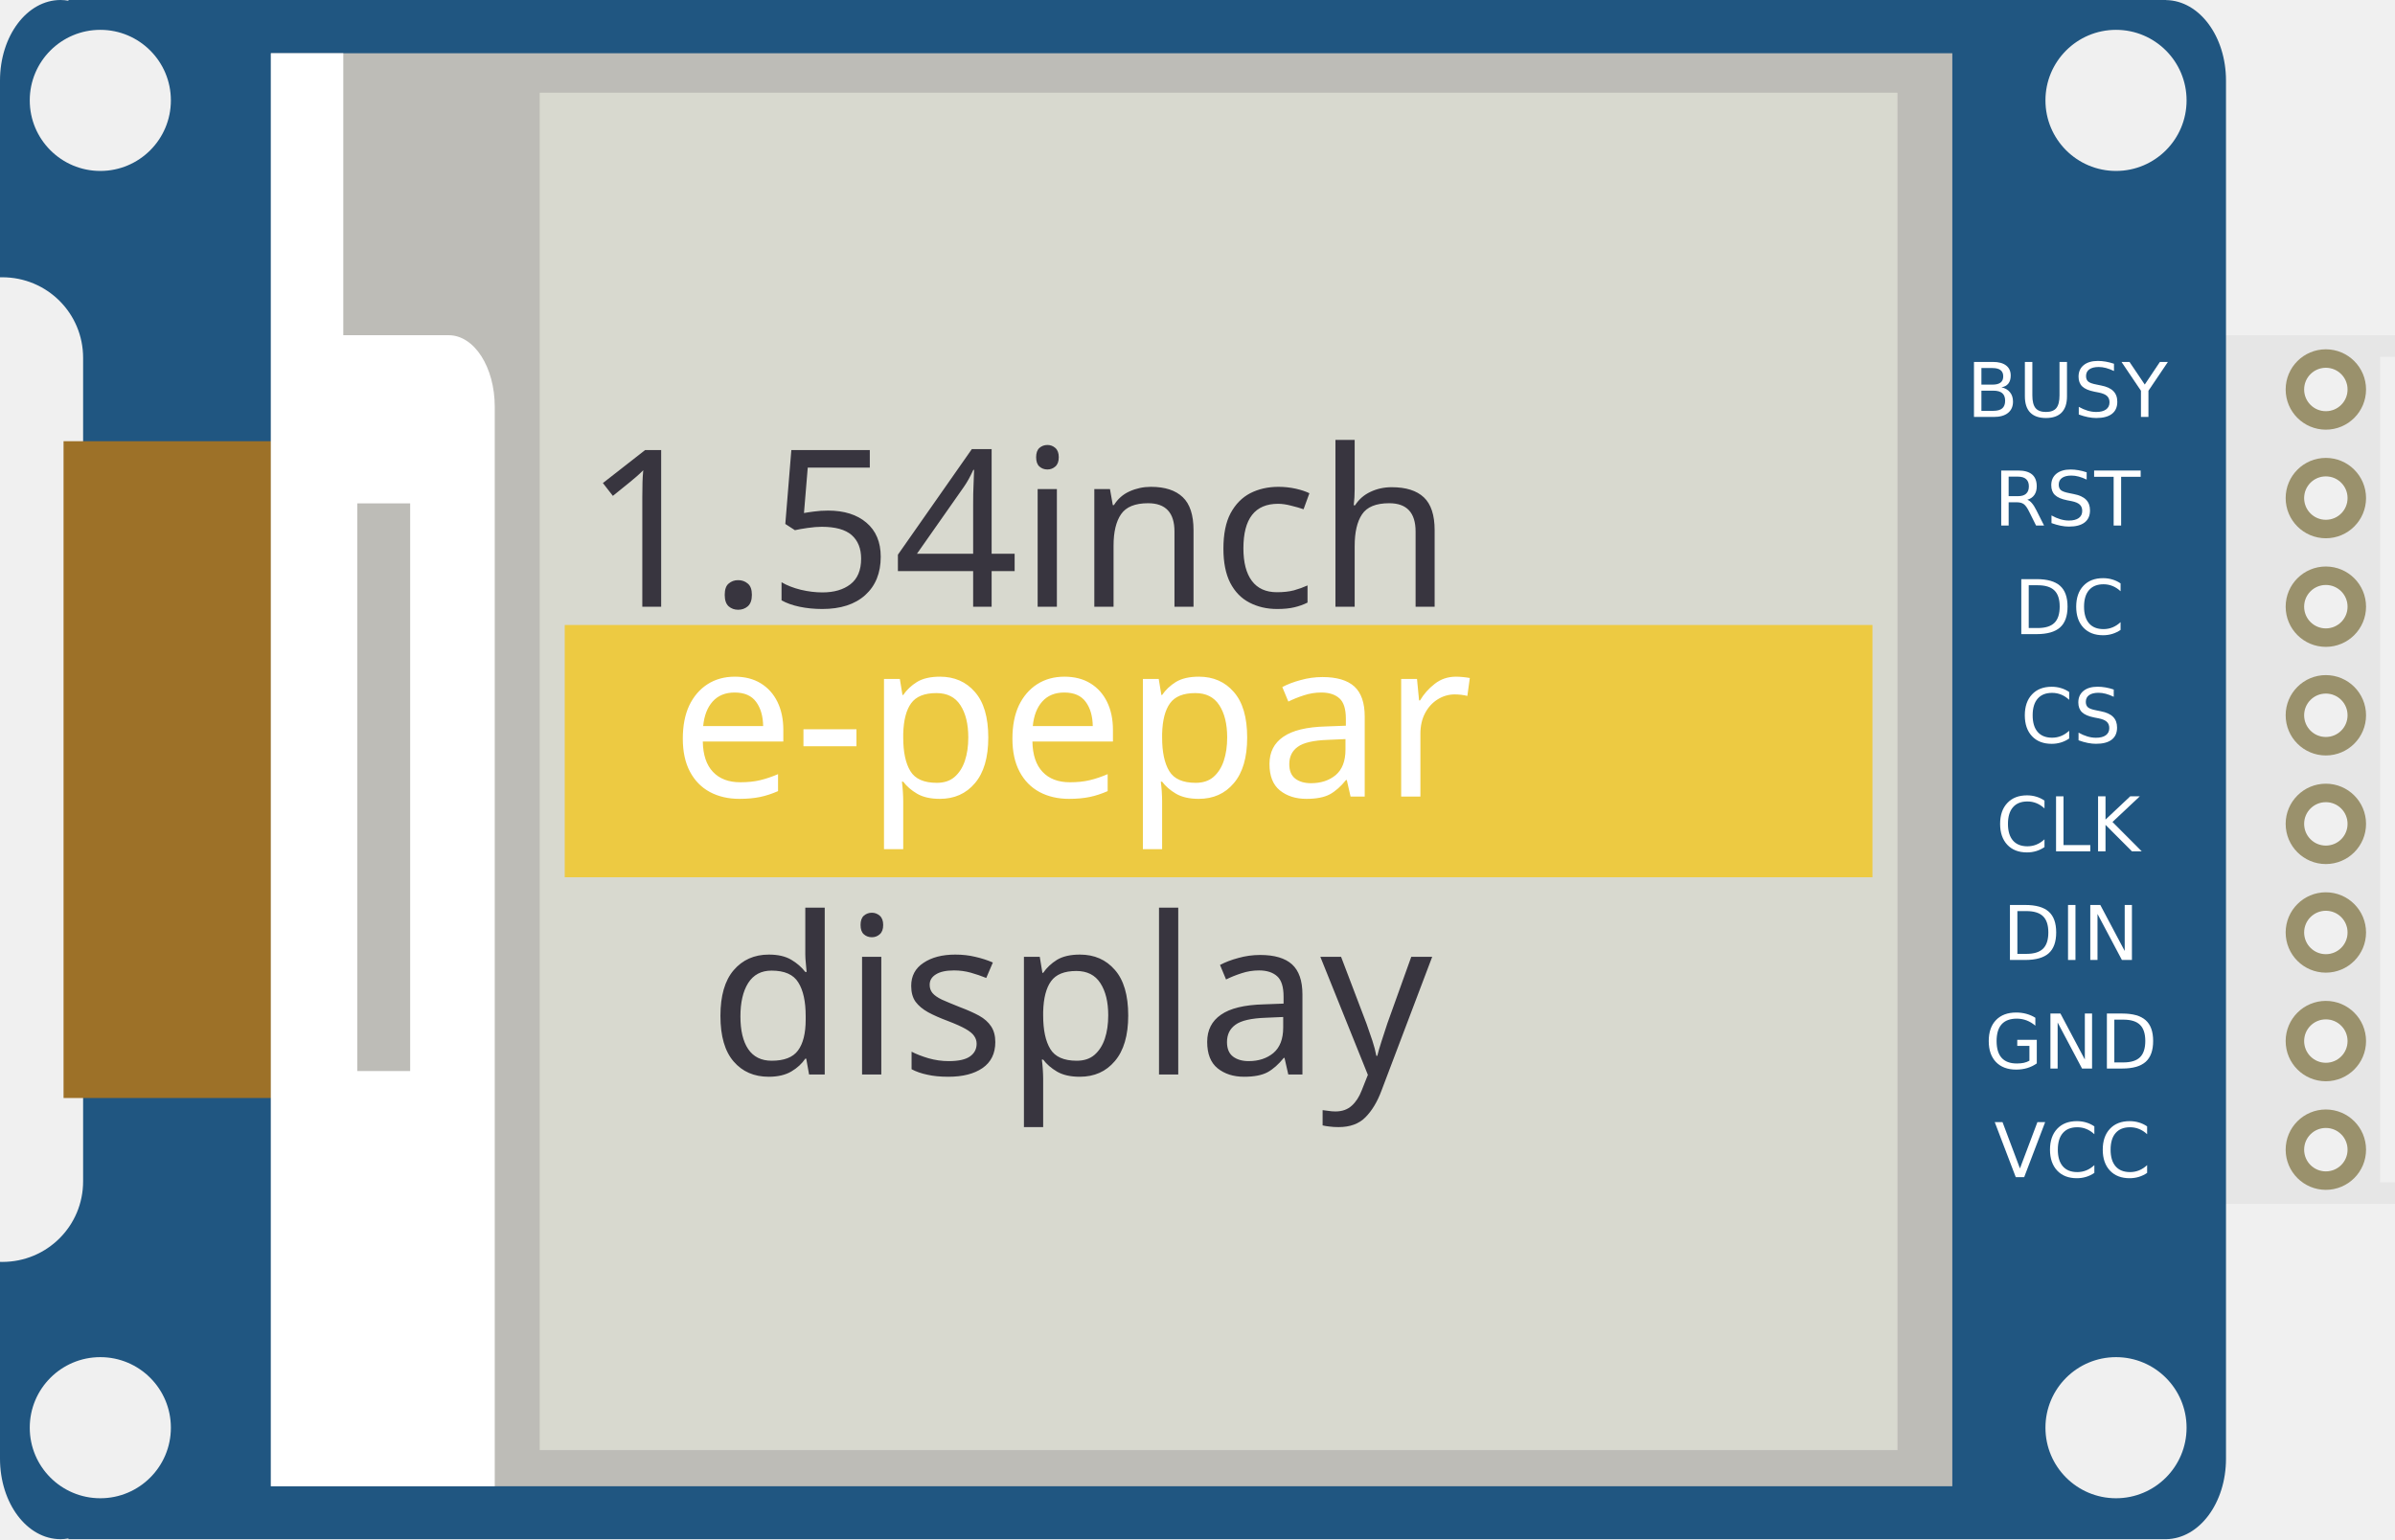
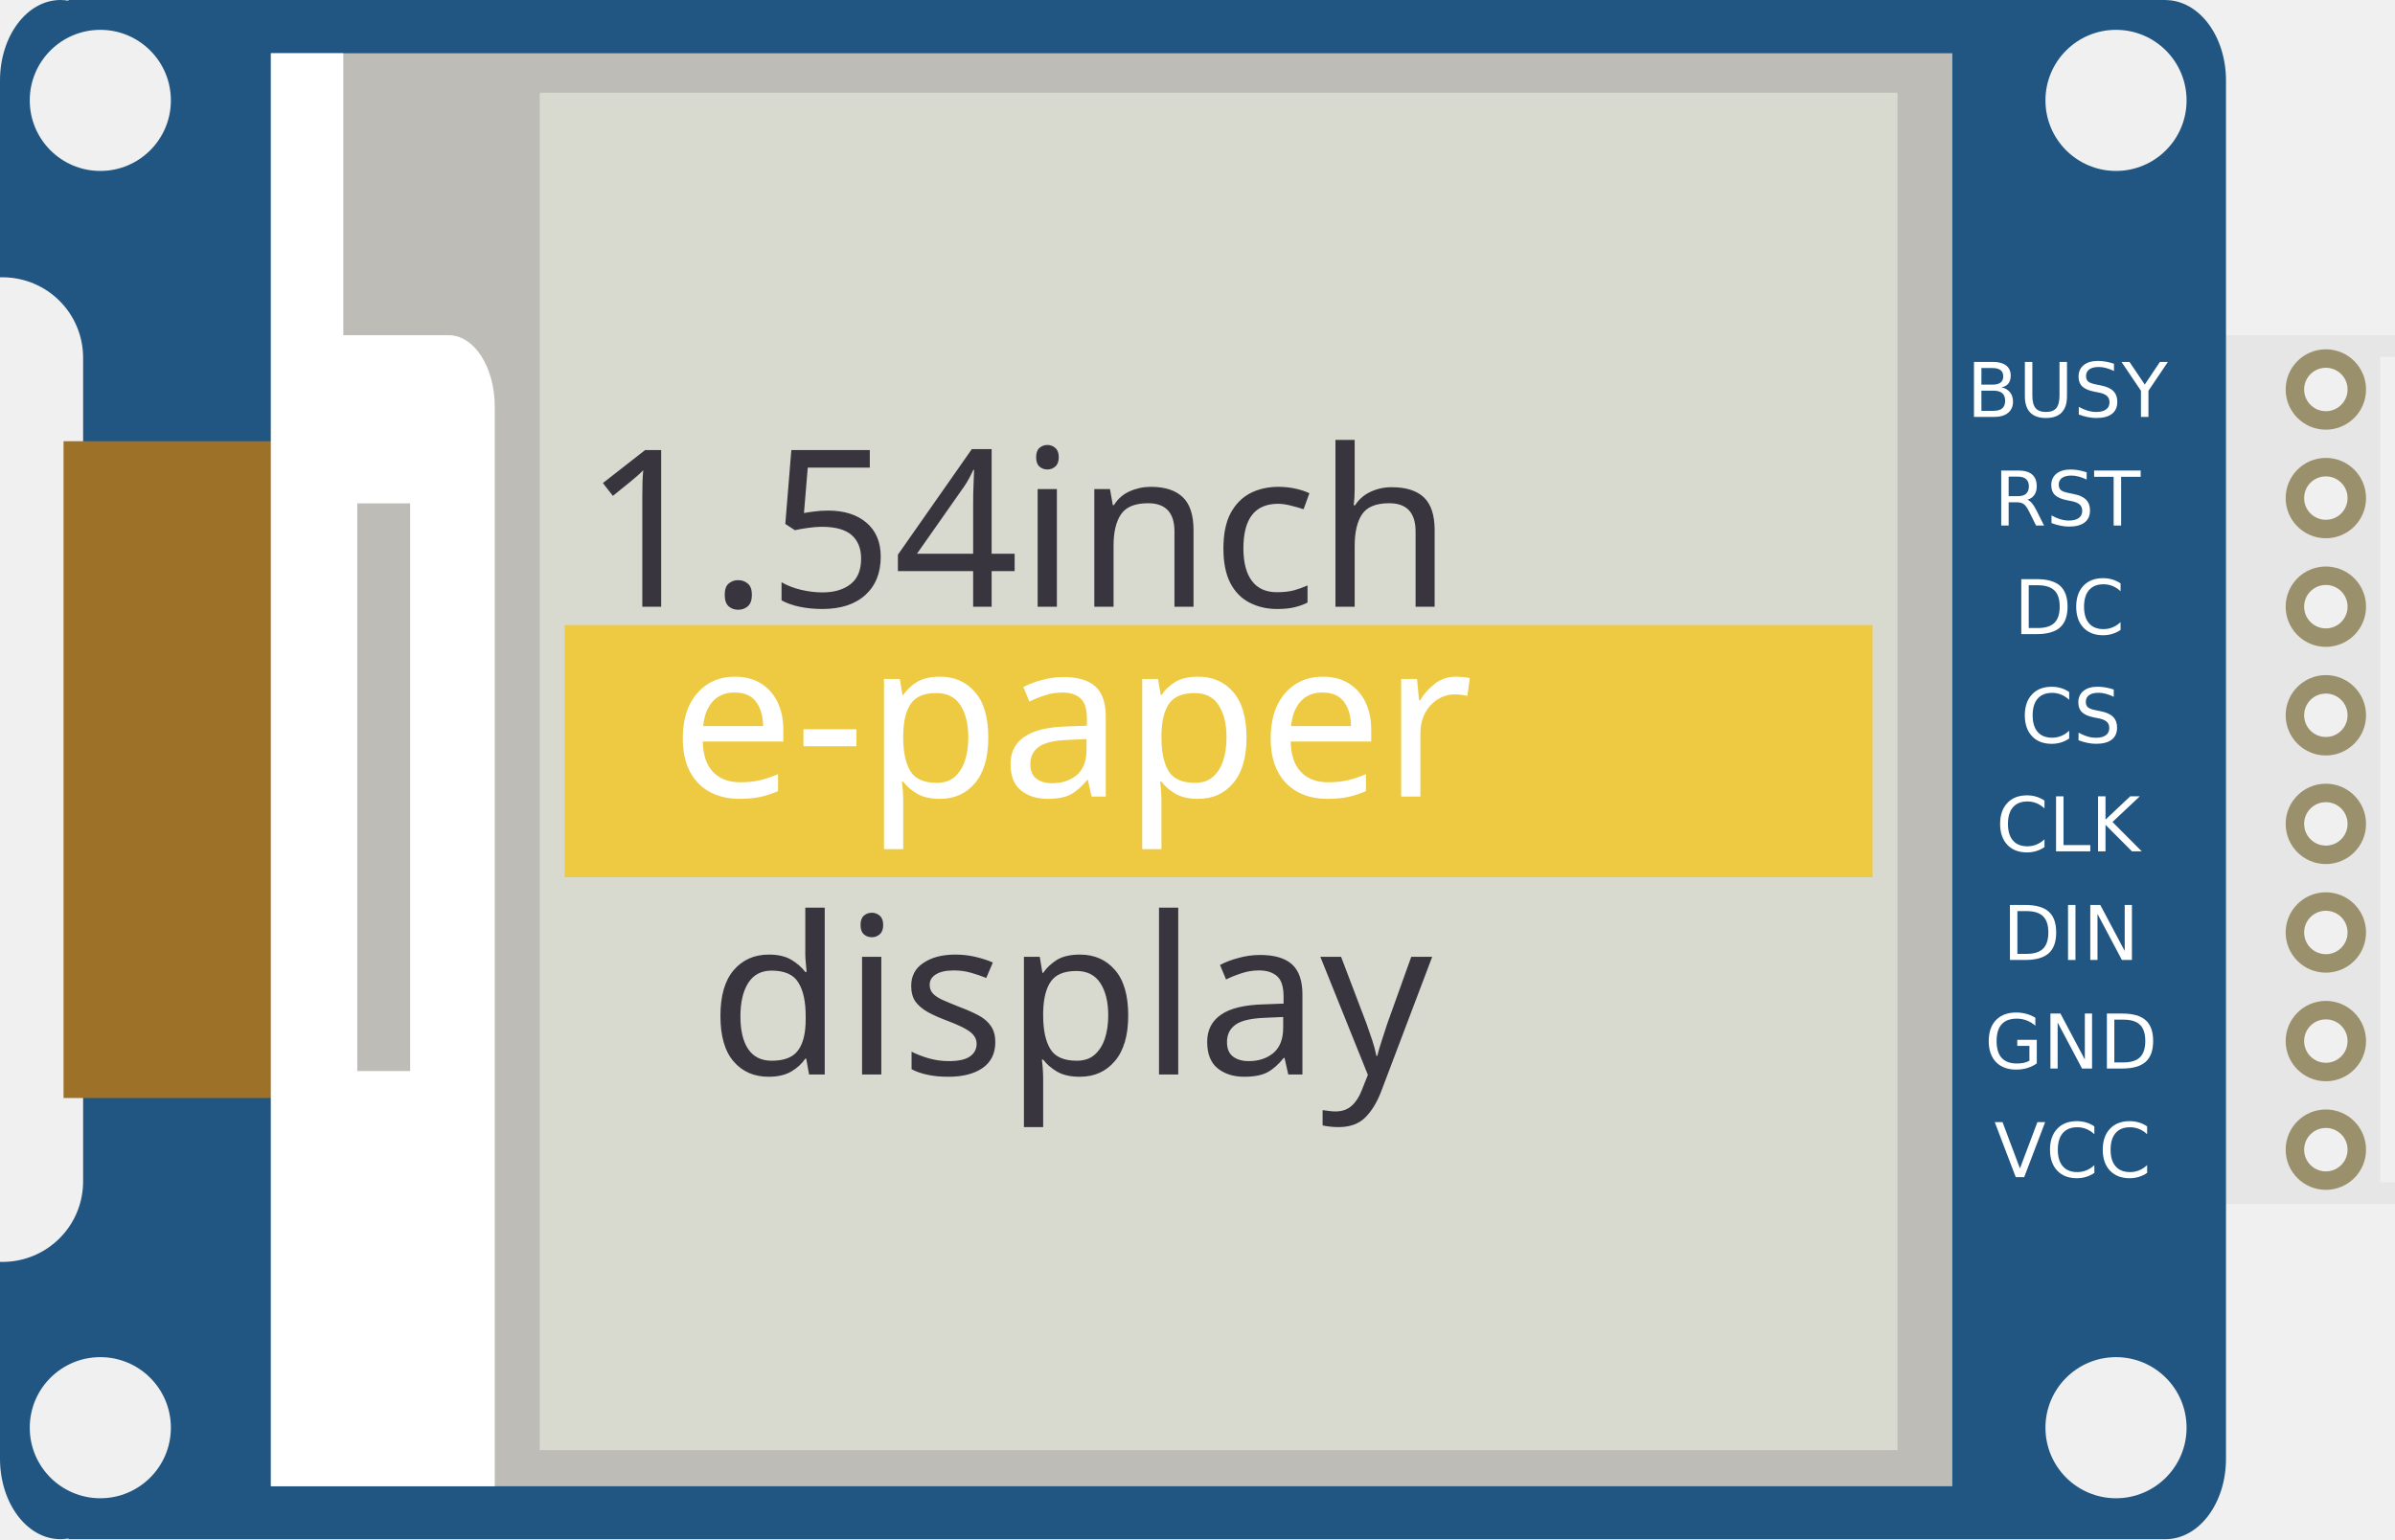
<svg xmlns="http://www.w3.org/2000/svg" width="56mm" height="36mm" viewBox="0 0 198.425 127.559" id="svg2" version="1.1">
  <defs id="defs4" />
  <g id="layer1" transform="translate(0,-924.8031)">
    <g id="g4484" transform="translate(-30.00881,-29.41737)">
      <path id="path8" d="m 212.07,981.999 0,72 5.934,0 9.201,0 1.229,0 0,-1.797 -1.229,0 0,-68.406 1.229,0 0,-1.797 -1.229,0 -9.201,0 z m 10.636,2.699 c 2.4,0 2.4,3.602 0,3.602 -2.4,0 -2.4,-3.602 0,-3.602 z m 0,9 c 2.4,0 2.4,3.602 0,3.602 -2.4,0 -2.4,-3.602 0,-3.602 z m 0,9 c 2.399,9e-4 2.399,3.601 0,3.602 -2.401,9e-4 -2.401,-3.603 0,-3.602 z m 0,9 c 2.399,9e-4 2.399,3.601 0,3.602 -2.401,9e-4 -2.401,-3.603 0,-3.602 z m 0,9 c 2.4,0 2.4,3.602 0,3.602 -2.4,0 -2.4,-3.602 0,-3.602 z m 0,9 c 2.401,-9e-4 2.401,3.603 0,3.602 -2.401,9e-4 -2.401,-3.603 0,-3.602 z m 0,9 c 2.401,-9e-4 2.401,3.603 0,3.602 -2.401,9e-4 -2.401,-3.603 0,-3.602 z m 0,9 c 2.4,0 2.4,3.602 0,3.602 -2.4,0 -2.4,-3.602 0,-3.602 z" style="fill:#e6e6e6;stroke:none;stroke-width:0" />
      <ellipse ry="2.565" rx="2.565" transform="matrix(0,-1,1,0,0,0)" id="connector8pin" connectorname="GND" cx="-1049.499" cy="222.705" style="fill:none;stroke:#9a916c;stroke-width:1.53" />
      <ellipse ry="2.565" rx="2.565" transform="matrix(0,-1,1,0,0,0)" id="connector9pin" connectorname="VCC" cx="-1040.499" cy="222.705" style="fill:none;stroke:#9a916c;stroke-width:1.53" />
      <ellipse ry="2.565" rx="2.565" transform="matrix(0,-1,1,0,0,0)" id="connector10pin" connectorname="SCL" cx="-1031.499" cy="222.705" style="fill:none;stroke:#9a916c;stroke-width:1.53" />
      <ellipse ry="2.565" rx="2.565" transform="matrix(0,-1,1,0,0,0)" id="connector11pin" connectorname="SDA" cx="-1022.499" cy="222.705" style="fill:none;stroke:#9a916c;stroke-width:1.53" />
      <ellipse ry="2.565" rx="2.565" transform="matrix(0,-1,1,0,0,0)" id="connector12pin" connectorname="SDO" cx="-1013.499" cy="222.705" style="fill:none;stroke:#9a916c;stroke-width:1.53" />
      <ellipse ry="2.565" rx="2.565" transform="matrix(0,-1,1,0,0,0)" id="connector13pin" connectorname="CS" cx="-1004.499" cy="222.705" style="fill:none;stroke:#9a916c;stroke-width:1.53" />
      <ellipse ry="2.565" rx="2.565" transform="matrix(0,-1,1,0,0,0)" id="connector14pin" connectorname="INT2" cx="-995.499" cy="222.705" style="fill:none;stroke:#9a916c;stroke-width:1.53" />
      <ellipse ry="2.565" rx="2.565" transform="matrix(0,-1,1,0,0,0)" id="connector15pin" connectorname="INT1" cx="-986.499" cy="222.705" style="fill:none;stroke:#9a916c;stroke-width:1.53" />
    </g>
    <path style="opacity:1;fill:#205681;fill-opacity:1;stroke:none;stroke-width:1.772;stroke-linecap:round;stroke-linejoin:round;stroke-miterlimit:4;stroke-dasharray:none;stroke-opacity:1" d="m 173.799,924.801 0,0.002 -168.123,0 -0.01,0.061 c -0.213,-0.036 -0.428,-0.061 -0.648,-0.061 -2.78,0 -5.018,2.979 -5.018,6.678 l 0,16.301 0.189,0 c 3.711,0 6.697,2.979 6.697,6.678 l 0,68.246 c 0,3.699 -2.986,6.678 -6.697,6.678 L 0,1029.383 0,1045.686 c 0,3.699 2.238,6.676 5.018,6.676 0.221,0 0.436,-0.024 0.648,-0.06 l 0.01,0.06 168.123,0 3.027,0 2.58,0 0.062,0 c 2.75,-0.045 4.955,-3.001 4.955,-6.672 l 0,-114.205 c 0,-3.671 -2.205,-6.628 -4.955,-6.674 l 0,-0.01 -0.062,0 -5.607,0 z M 8.311,927.276 a 5.846,5.846 0 0 1 5.846,5.848 5.846,5.846 0 0 1 -5.846,5.846 5.846,5.846 0 0 1 -5.846,-5.846 5.846,5.846 0 0 1 5.846,-5.848 z m 167,0 a 5.846,5.846 0 0 1 5.846,5.848 5.846,5.846 0 0 1 -5.846,5.846 5.846,5.846 0 0 1 -5.846,-5.846 5.846,5.846 0 0 1 5.846,-5.848 z M 8.311,1037.276 a 5.846,5.846 0 0 1 5.846,5.848 5.846,5.846 0 0 1 -5.846,5.846 5.846,5.846 0 0 1 -5.846,-5.846 5.846,5.846 0 0 1 5.846,-5.848 z m 167,0 a 5.846,5.846 0 0 1 5.846,5.848 5.846,5.846 0 0 1 -5.846,5.846 5.846,5.846 0 0 1 -5.846,-5.846 5.846,5.846 0 0 1 5.846,-5.848 z" id="path5651" />
    <rect style="opacity:1;fill:#9d7128;fill-opacity:1;stroke:none;stroke-width:1.772;stroke-linecap:round;stroke-linejoin:round;stroke-miterlimit:4;stroke-dasharray:none;stroke-opacity:1" id="rect4353" width="21.315" height="54.432" x="5.265" y="-1015.8" transform="scale(1,-1)" />
    <rect style="opacity:1;fill:#bdbcb7;fill-opacity:1;stroke:none;stroke-width:1.772;stroke-linecap:round;stroke-linejoin:round;stroke-miterlimit:4;stroke-dasharray:none;stroke-opacity:1" id="rect4351" width="139.305" height="118.76" x="22.444" y="-1047.975" transform="scale(1,-1)" />
    <path style="opacity:1;fill:#ffffff;fill-opacity:1;stroke:none;stroke-width:1.772;stroke-linecap:round;stroke-linejoin:round;stroke-miterlimit:4;stroke-dasharray:none;stroke-opacity:1" d="m 22.443,929.215 0,29.295 0,10.012 0,54.28 0,25.171 8.773,0 9.774,0 0,-25.171 0,-54.28 0,-10.012 c 0,-3.284 -1.701,-5.926 -3.815,-5.926 l -8.734,0 0,-23.369 -5.998,0 z m 7.159,37.307 4.38,0 0,47.043 -4.38,0 0,-47.043 z" id="rect4372" />
    <rect y="-1044.979" x="44.714" height="112.492" width="112.492" id="rect4398" style="opacity:1;fill:#d8d9cf;fill-opacity:1;stroke:none;stroke-width:1.772;stroke-linecap:round;stroke-linejoin:round;stroke-miterlimit:4;stroke-dasharray:none;stroke-opacity:1" transform="scale(1,-1)" />
    <rect style="opacity:1;fill:#edca42;fill-opacity:1;stroke:none;stroke-width:0.72;stroke-linecap:round;stroke-linejoin:miter;stroke-miterlimit:4;stroke-dasharray:none;stroke-opacity:1" id="rect4424" width="108.346" height="20.906" x="46.788" y="976.599" />
    <text xml:space="preserve" style="font-style:normal;font-weight:normal;font-size:18.194px;line-height:125%;font-family:sans-serif;letter-spacing:0px;word-spacing:0px;fill:#38353f;fill-opacity:1;stroke:none;stroke-width:1px;stroke-linecap:butt;stroke-linejoin:miter;stroke-opacity:1" x="100.636" y="968.077" id="text4383">
      <tspan id="tspan4385" x="100.636" y="968.077" style="font-style:normal;font-variant:normal;font-weight:normal;font-stretch:normal;font-family:'Droid Sans';-inkscape-font-specification:'Droid Sans';text-align:center;text-anchor:middle;fill:#38353f;fill-opacity:1" />
-       <tspan x="100.636" y="990.82" id="tspan4389" style="font-style:normal;font-variant:normal;font-weight:normal;font-stretch:normal;font-family:'Droid Sans';-inkscape-font-specification:'Droid Sans';text-align:center;text-anchor:middle;fill:#ffffff;fill-opacity:1">e-pepar</tspan>
+       <tspan x="100.636" y="990.82" id="tspan4389" style="font-style:normal;font-variant:normal;font-weight:normal;font-stretch:normal;font-family:'Droid Sans';-inkscape-font-specification:'Droid Sans';text-align:center;text-anchor:middle;fill:#ffffff;fill-opacity:1">e-paper</tspan>
    </text>
    <text id="text4391" y="991.108" x="100.499" style="font-style:normal;font-weight:normal;font-size:18.194px;line-height:125%;font-family:sans-serif;letter-spacing:0px;word-spacing:0px;fill:#38353f;fill-opacity:1;stroke:none;stroke-width:1px;stroke-linecap:butt;stroke-linejoin:miter;stroke-opacity:1" xml:space="preserve">
      <tspan style="font-style:normal;font-variant:normal;font-weight:normal;font-stretch:normal;font-family:'Droid Sans';-inkscape-font-specification:'Droid Sans';text-align:center;text-anchor:middle;fill:#38353f;fill-opacity:1" id="tspan4395" y="991.108" x="100.499" />
      <tspan style="font-style:normal;font-variant:normal;font-weight:normal;font-stretch:normal;font-family:'Droid Sans';-inkscape-font-specification:'Droid Sans';text-align:center;text-anchor:middle;fill:#38353f;fill-opacity:1" id="tspan4397" y="1013.851" x="100.499">display</tspan>
    </text>
    <text xml:space="preserve" style="font-style:normal;font-weight:normal;font-size:18.194px;line-height:125%;font-family:sans-serif;letter-spacing:0px;word-spacing:0px;fill:#38353f;fill-opacity:1;stroke:none;stroke-width:1px;stroke-linecap:butt;stroke-linejoin:miter;stroke-opacity:1" x="100.889" y="975.088" id="text4399">
      <tspan id="tspan4401" x="100.889" y="975.088" style="font-style:normal;font-variant:normal;font-weight:normal;font-stretch:normal;font-family:'Droid Sans';-inkscape-font-specification:'Droid Sans';text-align:center;text-anchor:middle;fill:#38353f;fill-opacity:1">1.54inch</tspan>
      <tspan x="100.889" y="997.83" id="tspan4405" style="font-style:normal;font-variant:normal;font-weight:normal;font-stretch:normal;font-family:'Droid Sans';-inkscape-font-specification:'Droid Sans';text-align:center;text-anchor:middle;fill:#38353f;fill-opacity:1" />
    </text>
    <g id="g4495" transform="translate(-30.00881,-29.41737)">
      <g style="fill:#ffffff" transform="matrix(0.9025284,0,0,0.9025285,-993.2523,-159.4153)" id="g4744">
        <path id="path4675" style="font-style:normal;font-weight:normal;font-size:medium;line-height:125%;font-family:sans-serif;letter-spacing:0px;word-spacing:0px;fill:#ffffff;fill-opacity:1;stroke:none;stroke-width:1px;stroke-linecap:butt;stroke-linejoin:miter;stroke-opacity:1" d="m 1315.66,1269.78 0,1.851 1.096,0 q 0.551,0 0.815,-0.227 0.267,-0.23 0.267,-0.7 0,-0.474 -0.267,-0.697 -0.264,-0.227 -0.815,-0.227 l -1.096,0 z m 0,-2.077 0,1.522 1.012,0 q 0.501,0 0.744,-0.186 0.247,-0.189 0.247,-0.575 0,-0.382 -0.247,-0.572 -0.244,-0.19 -0.744,-0.19 l -1.012,0 z m -0.683,-0.562 1.746,0 q 0.781,0 1.204,0.325 0.423,0.325 0.423,0.924 0,0.464 -0.216,0.738 -0.216,0.274 -0.636,0.342 0.504,0.108 0.781,0.453 0.281,0.342 0.281,0.856 0,0.677 -0.46,1.045 -0.46,0.369 -1.309,0.369 l -1.813,0 0,-5.051 z" />
        <path id="path4677" style="font-style:normal;font-weight:normal;font-size:medium;line-height:125%;font-family:sans-serif;letter-spacing:0px;word-spacing:0px;fill:#ffffff;fill-opacity:1;stroke:none;stroke-width:1px;stroke-linecap:butt;stroke-linejoin:miter;stroke-opacity:1" d="m 1319.649,1267.141 0.687,0 0,3.068 q 0,0.812 0.294,1.171 0.294,0.355 0.954,0.355 0.656,0 0.951,-0.355 0.294,-0.359 0.294,-1.171 l 0,-3.068 0.687,0 0,3.153 q 0,0.988 -0.49,1.492 -0.487,0.504 -1.441,0.504 -0.957,0 -1.448,-0.504 -0.487,-0.504 -0.487,-1.492 l 0,-3.153 z" />
        <path id="path4679" style="font-style:normal;font-weight:normal;font-size:medium;line-height:125%;font-family:sans-serif;letter-spacing:0px;word-spacing:0px;fill:#ffffff;fill-opacity:1;stroke:none;stroke-width:1px;stroke-linecap:butt;stroke-linejoin:miter;stroke-opacity:1" d="m 1327.829,1267.307 0,0.666 q -0.389,-0.186 -0.734,-0.277 -0.345,-0.091 -0.666,-0.091 -0.558,0 -0.863,0.216 -0.301,0.217 -0.301,0.616 0,0.335 0.2,0.507 0.203,0.169 0.764,0.274 l 0.413,0.085 q 0.764,0.145 1.127,0.514 0.365,0.365 0.365,0.981 0,0.734 -0.494,1.113 -0.491,0.379 -1.441,0.379 -0.359,0 -0.765,-0.081 -0.403,-0.081 -0.836,-0.24 l 0,-0.704 q 0.416,0.233 0.815,0.352 0.399,0.118 0.785,0.118 0.585,0 0.903,-0.23 0.318,-0.23 0.318,-0.656 0,-0.372 -0.23,-0.582 -0.227,-0.21 -0.748,-0.315 l -0.416,-0.081 q -0.764,-0.152 -1.106,-0.477 -0.342,-0.325 -0.342,-0.903 0,-0.67 0.47,-1.056 0.474,-0.386 1.302,-0.386 0.355,0 0.724,0.064 0.369,0.064 0.754,0.193 z" />
        <path id="path4681" style="font-style:normal;font-weight:normal;font-size:medium;line-height:125%;font-family:sans-serif;letter-spacing:0px;word-spacing:0px;fill:#ffffff;fill-opacity:1;stroke:none;stroke-width:1px;stroke-linecap:butt;stroke-linejoin:miter;stroke-opacity:1" d="m 1328.52,1267.141 0.734,0 1.401,2.077 1.39,-2.077 0.734,0 -1.786,2.646 0,2.405 -0.687,0 0,-2.405 -1.786,-2.646 z" />
      </g>
      <g style="fill:#ffffff" transform="matrix(0.9025284,0,0,0.9025285,-990.9959,-161.3744)" id="g4750">
        <path id="path4683" style="font-style:normal;font-weight:normal;font-size:medium;line-height:125%;font-family:sans-serif;letter-spacing:0px;word-spacing:0px;fill:#ffffff;fill-opacity:1;stroke:none;stroke-width:1px;stroke-linecap:butt;stroke-linejoin:miter;stroke-opacity:1" d="m 1317.372,1281.966 q 0.22,0.074 0.426,0.318 0.21,0.244 0.419,0.67 l 0.694,1.38 -0.734,0 -0.646,-1.296 q -0.25,-0.507 -0.487,-0.673 -0.234,-0.166 -0.639,-0.166 l -0.744,0 0,2.135 -0.683,0 0,-5.051 1.543,0 q 0.866,0 1.292,0.362 0.426,0.362 0.426,1.093 0,0.477 -0.223,0.792 -0.22,0.315 -0.643,0.436 z m -1.712,-2.121 0,1.793 0.859,0 q 0.494,0 0.744,-0.227 0.254,-0.23 0.254,-0.673 0,-0.443 -0.254,-0.666 -0.25,-0.227 -0.744,-0.227 l -0.859,0 z" />
        <path id="path4685" style="font-style:normal;font-weight:normal;font-size:medium;line-height:125%;font-family:sans-serif;letter-spacing:0px;word-spacing:0px;fill:#ffffff;fill-opacity:1;stroke:none;stroke-width:1px;stroke-linecap:butt;stroke-linejoin:miter;stroke-opacity:1" d="m 1322.822,1279.449 0,0.666 q -0.389,-0.186 -0.734,-0.278 -0.345,-0.091 -0.666,-0.091 -0.558,0 -0.863,0.216 -0.301,0.216 -0.301,0.616 0,0.335 0.2,0.507 0.203,0.169 0.765,0.274 l 0.413,0.085 q 0.765,0.145 1.127,0.514 0.365,0.365 0.365,0.981 0,0.734 -0.494,1.113 -0.49,0.379 -1.441,0.379 -0.359,0 -0.764,-0.081 -0.403,-0.081 -0.836,-0.24 l 0,-0.704 q 0.416,0.233 0.815,0.352 0.399,0.118 0.785,0.118 0.585,0 0.903,-0.23 0.318,-0.23 0.318,-0.656 0,-0.372 -0.23,-0.582 -0.227,-0.21 -0.748,-0.315 l -0.416,-0.081 q -0.765,-0.152 -1.106,-0.477 -0.342,-0.325 -0.342,-0.903 0,-0.67 0.47,-1.056 0.474,-0.386 1.302,-0.386 0.355,0 0.724,0.064 0.369,0.064 0.754,0.193 z" />
        <path id="path4687" style="font-style:normal;font-weight:normal;font-size:medium;line-height:125%;font-family:sans-serif;letter-spacing:0px;word-spacing:0px;fill:#ffffff;fill-opacity:1;stroke:none;stroke-width:1px;stroke-linecap:butt;stroke-linejoin:miter;stroke-opacity:1" d="m 1323.506,1279.284 4.273,0 0,0.575 -1.793,0 0,4.476 -0.687,0 0,-4.476 -1.793,0 0,-0.575 z" />
      </g>
      <g style="fill:#ffffff" transform="matrix(0.9025284,0,0,0.9025285,-989.3319,-163.0911)" id="g4755">
        <path id="path4689" style="font-style:normal;font-weight:normal;font-size:medium;line-height:125%;font-family:sans-serif;letter-spacing:0px;word-spacing:0px;fill:#ffffff;fill-opacity:1;stroke:none;stroke-width:1px;stroke-linecap:butt;stroke-linejoin:miter;stroke-opacity:1" d="m 1315.66,1291.72 0,3.928 0.826,0 q 1.045,0 1.529,-0.474 0.487,-0.474 0.487,-1.495 0,-1.015 -0.487,-1.485 -0.484,-0.474 -1.529,-0.474 l -0.826,0 z m -0.683,-0.562 1.404,0 q 1.468,0 2.155,0.612 0.687,0.609 0.687,1.908 0,1.306 -0.69,1.918 -0.69,0.612 -2.152,0.612 l -1.404,0 0,-5.051 z" />
        <path id="path4691" style="font-style:normal;font-weight:normal;font-size:medium;line-height:125%;font-family:sans-serif;letter-spacing:0px;word-spacing:0px;fill:#ffffff;fill-opacity:1;stroke:none;stroke-width:1px;stroke-linecap:butt;stroke-linejoin:miter;stroke-opacity:1" d="m 1324.091,1291.548 0,0.721 q -0.345,-0.321 -0.738,-0.48 -0.389,-0.159 -0.829,-0.159 -0.866,0 -1.326,0.531 -0.46,0.528 -0.46,1.529 0,0.998 0.46,1.529 0.46,0.528 1.326,0.528 0.44,0 0.829,-0.159 0.392,-0.159 0.738,-0.48 l 0,0.714 q -0.359,0.243 -0.761,0.365 -0.399,0.122 -0.846,0.122 -1.147,0 -1.807,-0.7 -0.66,-0.704 -0.66,-1.918 0,-1.218 0.66,-1.918 0.66,-0.704 1.807,-0.704 0.453,0 0.853,0.122 0.403,0.118 0.754,0.359 z" />
      </g>
      <g style="fill:#ffffff" transform="matrix(0.9025284,0,0,0.9025285,-988.7777,-163.6808)" id="g4759">
        <path id="path4693" style="font-style:normal;font-weight:normal;font-size:medium;line-height:125%;font-family:sans-serif;letter-spacing:0px;word-spacing:0px;fill:#ffffff;fill-opacity:1;stroke:none;stroke-width:1px;stroke-linecap:butt;stroke-linejoin:miter;stroke-opacity:1" d="m 1318.759,1302.173 0,0.721 q -0.345,-0.321 -0.738,-0.48 -0.389,-0.159 -0.829,-0.159 -0.866,0 -1.326,0.531 -0.46,0.528 -0.46,1.529 0,0.998 0.46,1.529 0.46,0.528 1.326,0.528 0.44,0 0.829,-0.159 0.392,-0.159 0.738,-0.48 l 0,0.714 q -0.359,0.244 -0.761,0.365 -0.399,0.122 -0.846,0.122 -1.147,0 -1.806,-0.7 -0.66,-0.704 -0.66,-1.918 0,-1.218 0.66,-1.918 0.66,-0.704 1.806,-0.704 0.453,0 0.853,0.122 0.403,0.118 0.754,0.359 z" />
        <path id="path4695" style="font-style:normal;font-weight:normal;font-size:medium;line-height:125%;font-family:sans-serif;letter-spacing:0px;word-spacing:0px;fill:#ffffff;fill-opacity:1;stroke:none;stroke-width:1px;stroke-linecap:butt;stroke-linejoin:miter;stroke-opacity:1" d="m 1322.85,1301.949 0,0.666 q -0.389,-0.186 -0.734,-0.277 -0.345,-0.091 -0.666,-0.091 -0.558,0 -0.863,0.216 -0.301,0.216 -0.301,0.616 0,0.335 0.2,0.507 0.203,0.169 0.764,0.274 l 0.413,0.085 q 0.764,0.145 1.127,0.514 0.365,0.365 0.365,0.981 0,0.734 -0.494,1.113 -0.491,0.379 -1.441,0.379 -0.359,0 -0.765,-0.081 -0.403,-0.081 -0.836,-0.24 l 0,-0.704 q 0.416,0.233 0.815,0.352 0.399,0.118 0.785,0.118 0.585,0 0.903,-0.23 0.318,-0.23 0.318,-0.656 0,-0.372 -0.23,-0.582 -0.227,-0.21 -0.748,-0.315 l -0.416,-0.081 q -0.765,-0.152 -1.106,-0.477 -0.342,-0.325 -0.342,-0.903 0,-0.67 0.47,-1.056 0.474,-0.386 1.302,-0.386 0.355,0 0.724,0.064 0.369,0.064 0.754,0.193 z" />
      </g>
      <g style="fill:#ffffff" transform="matrix(0.9025284,0,0,0.9025285,-990.8235,-162.4969)" id="g4763">
        <path id="path4697" style="font-style:normal;font-weight:normal;font-size:medium;line-height:125%;font-family:sans-serif;letter-spacing:0px;word-spacing:0px;fill:#ffffff;fill-opacity:1;stroke:none;stroke-width:1px;stroke-linecap:butt;stroke-linejoin:miter;stroke-opacity:1" d="m 1318.759,1310.833 0,0.721 q -0.345,-0.321 -0.738,-0.48 -0.389,-0.159 -0.829,-0.159 -0.866,0 -1.326,0.531 -0.46,0.528 -0.46,1.529 0,0.998 0.46,1.529 0.46,0.528 1.326,0.528 0.44,0 0.829,-0.159 0.392,-0.159 0.738,-0.48 l 0,0.714 q -0.359,0.244 -0.761,0.365 -0.399,0.122 -0.846,0.122 -1.147,0 -1.806,-0.7 -0.66,-0.704 -0.66,-1.918 0,-1.218 0.66,-1.918 0.66,-0.704 1.806,-0.704 0.453,0 0.853,0.122 0.403,0.118 0.754,0.359 z" />
        <path id="path4699" style="font-style:normal;font-weight:normal;font-size:medium;line-height:125%;font-family:sans-serif;letter-spacing:0px;word-spacing:0px;fill:#ffffff;fill-opacity:1;stroke:none;stroke-width:1px;stroke-linecap:butt;stroke-linejoin:miter;stroke-opacity:1" d="m 1319.822,1310.444 0.683,0 0,4.476 2.459,0 0,0.575 -3.143,0 0,-5.051 z" />
        <path id="path4701" style="font-style:normal;font-weight:normal;font-size:medium;line-height:125%;font-family:sans-serif;letter-spacing:0px;word-spacing:0px;fill:#ffffff;fill-opacity:1;stroke:none;stroke-width:1px;stroke-linecap:butt;stroke-linejoin:miter;stroke-opacity:1" d="m 1323.678,1310.444 0.683,0 0,2.135 2.267,-2.135 0.88,0 -2.507,2.355 2.686,2.696 -0.9,0 -2.426,-2.432 0,2.432 -0.683,0 0,-5.051 z" />
      </g>
      <g style="fill:#ffffff" transform="matrix(0.9025284,0,0,0.9025285,-990.2723,-161.3104)" id="g4768">
        <path id="path4703" style="font-style:normal;font-weight:normal;font-size:medium;line-height:125%;font-family:sans-serif;letter-spacing:0px;word-spacing:0px;fill:#ffffff;fill-opacity:1;stroke:none;stroke-width:1px;stroke-linecap:butt;stroke-linejoin:miter;stroke-opacity:1" d="m 1315.66,1319.667 0,3.928 0.826,0 q 1.045,0 1.529,-0.474 0.487,-0.474 0.487,-1.495 0,-1.015 -0.487,-1.485 -0.484,-0.474 -1.529,-0.474 l -0.826,0 z m -0.683,-0.562 1.404,0 q 1.468,0 2.155,0.612 0.687,0.609 0.687,1.908 0,1.306 -0.69,1.918 -0.69,0.612 -2.152,0.612 l -1.404,0 0,-5.051 z" />
        <path id="path4705" style="font-style:normal;font-weight:normal;font-size:medium;line-height:125%;font-family:sans-serif;letter-spacing:0px;word-spacing:0px;fill:#ffffff;fill-opacity:1;stroke:none;stroke-width:1px;stroke-linecap:butt;stroke-linejoin:miter;stroke-opacity:1" d="m 1320.309,1319.105 0.683,0 0,5.051 -0.683,0 0,-5.051 z" />
        <path id="path4707" style="font-style:normal;font-weight:normal;font-size:medium;line-height:125%;font-family:sans-serif;letter-spacing:0px;word-spacing:0px;fill:#ffffff;fill-opacity:1;stroke:none;stroke-width:1px;stroke-linecap:butt;stroke-linejoin:miter;stroke-opacity:1" d="m 1322.352,1319.105 0.92,0 2.24,4.225 0,-4.225 0.663,0 0,5.051 -0.92,0 -2.24,-4.226 0,4.226 -0.663,0 0,-5.051 z" />
      </g>
      <g style="fill:#ffffff" transform="matrix(0.9025284,0,0,0.9025285,-991.767,-160.1299)" id="g4773">
        <path id="path4709" style="font-style:normal;font-weight:normal;font-size:medium;line-height:125%;font-family:sans-serif;letter-spacing:0px;word-spacing:0px;fill:#ffffff;fill-opacity:1;stroke:none;stroke-width:1px;stroke-linecap:butt;stroke-linejoin:miter;stroke-opacity:1" d="m 1318.421,1332.096 0,-1.357 -1.116,0 0,-0.562 1.793,0 0,2.168 q -0.396,0.281 -0.873,0.426 -0.477,0.142 -1.018,0.142 -1.184,0 -1.854,-0.69 -0.666,-0.694 -0.666,-1.928 0,-1.238 0.666,-1.928 0.67,-0.694 1.854,-0.694 0.494,0 0.937,0.122 0.447,0.122 0.822,0.359 l 0,0.727 q -0.379,-0.321 -0.805,-0.484 -0.426,-0.162 -0.896,-0.162 -0.927,0 -1.394,0.518 -0.463,0.518 -0.463,1.543 0,1.022 0.463,1.539 0.467,0.518 1.394,0.518 0.362,0 0.646,-0.061 0.284,-0.064 0.511,-0.196 z" />
        <path id="path4711" style="font-style:normal;font-weight:normal;font-size:medium;line-height:125%;font-family:sans-serif;letter-spacing:0px;word-spacing:0px;fill:#ffffff;fill-opacity:1;stroke:none;stroke-width:1px;stroke-linecap:butt;stroke-linejoin:miter;stroke-opacity:1" d="m 1320.349,1327.766 0.92,0 2.24,4.225 0,-4.225 0.663,0 0,5.051 -0.92,0 -2.24,-4.226 0,4.226 -0.663,0 0,-5.051 z" />
        <path id="path4713" style="font-style:normal;font-weight:normal;font-size:medium;line-height:125%;font-family:sans-serif;letter-spacing:0px;word-spacing:0px;fill:#ffffff;fill-opacity:1;stroke:none;stroke-width:1px;stroke-linecap:butt;stroke-linejoin:miter;stroke-opacity:1" d="m 1326.216,1328.327 0,3.928 0.826,0 q 1.045,0 1.529,-0.474 0.487,-0.474 0.487,-1.495 0,-1.015 -0.487,-1.485 -0.484,-0.474 -1.529,-0.474 l -0.826,0 z m -0.683,-0.561 1.404,0 q 1.468,0 2.155,0.612 0.687,0.609 0.687,1.908 0,1.306 -0.69,1.918 -0.69,0.612 -2.152,0.612 l -1.404,0 0,-5.051 z" />
      </g>
      <g style="fill:#ffffff" transform="matrix(0.9025284,0,0,0.9025285,-990.967,-158.9465)" id="g4778">
        <path id="path4715" style="font-style:normal;font-weight:normal;font-size:medium;line-height:125%;font-family:sans-serif;letter-spacing:0px;word-spacing:0px;fill:#ffffff;fill-opacity:1;stroke:none;stroke-width:1px;stroke-linecap:butt;stroke-linejoin:miter;stroke-opacity:1" d="m 1316.28,1341.477 -1.928,-5.051 0.714,0 1.6,4.253 1.603,-4.253 0.711,0 -1.925,5.051 -0.775,0 z" />
        <path id="path4717" style="font-style:normal;font-weight:normal;font-size:medium;line-height:125%;font-family:sans-serif;letter-spacing:0px;word-spacing:0px;fill:#ffffff;fill-opacity:1;stroke:none;stroke-width:1px;stroke-linecap:butt;stroke-linejoin:miter;stroke-opacity:1" d="m 1323.496,1336.815 0,0.721 q -0.345,-0.321 -0.738,-0.48 -0.389,-0.159 -0.829,-0.159 -0.866,0 -1.326,0.531 -0.46,0.528 -0.46,1.529 0,0.998 0.46,1.529 0.46,0.528 1.326,0.528 0.44,0 0.829,-0.159 0.392,-0.159 0.738,-0.48 l 0,0.714 q -0.359,0.244 -0.761,0.365 -0.399,0.122 -0.846,0.122 -1.147,0 -1.806,-0.7 -0.66,-0.704 -0.66,-1.918 0,-1.218 0.66,-1.918 0.66,-0.704 1.806,-0.704 0.453,0 0.853,0.122 0.403,0.118 0.754,0.359 z" />
        <path id="path4719" style="font-style:normal;font-weight:normal;font-size:medium;line-height:125%;font-family:sans-serif;letter-spacing:0px;word-spacing:0px;fill:#ffffff;fill-opacity:1;stroke:none;stroke-width:1px;stroke-linecap:butt;stroke-linejoin:miter;stroke-opacity:1" d="m 1328.34,1336.815 0,0.721 q -0.345,-0.321 -0.738,-0.48 -0.389,-0.159 -0.829,-0.159 -0.866,0 -1.326,0.531 -0.46,0.528 -0.46,1.529 0,0.998 0.46,1.529 0.46,0.528 1.326,0.528 0.44,0 0.829,-0.159 0.392,-0.159 0.738,-0.48 l 0,0.714 q -0.359,0.244 -0.761,0.365 -0.399,0.122 -0.846,0.122 -1.147,0 -1.807,-0.7 -0.66,-0.704 -0.66,-1.918 0,-1.218 0.66,-1.918 0.66,-0.704 1.807,-0.704 0.453,0 0.853,0.122 0.403,0.118 0.754,0.359 z" />
      </g>
    </g>
  </g>
</svg>
